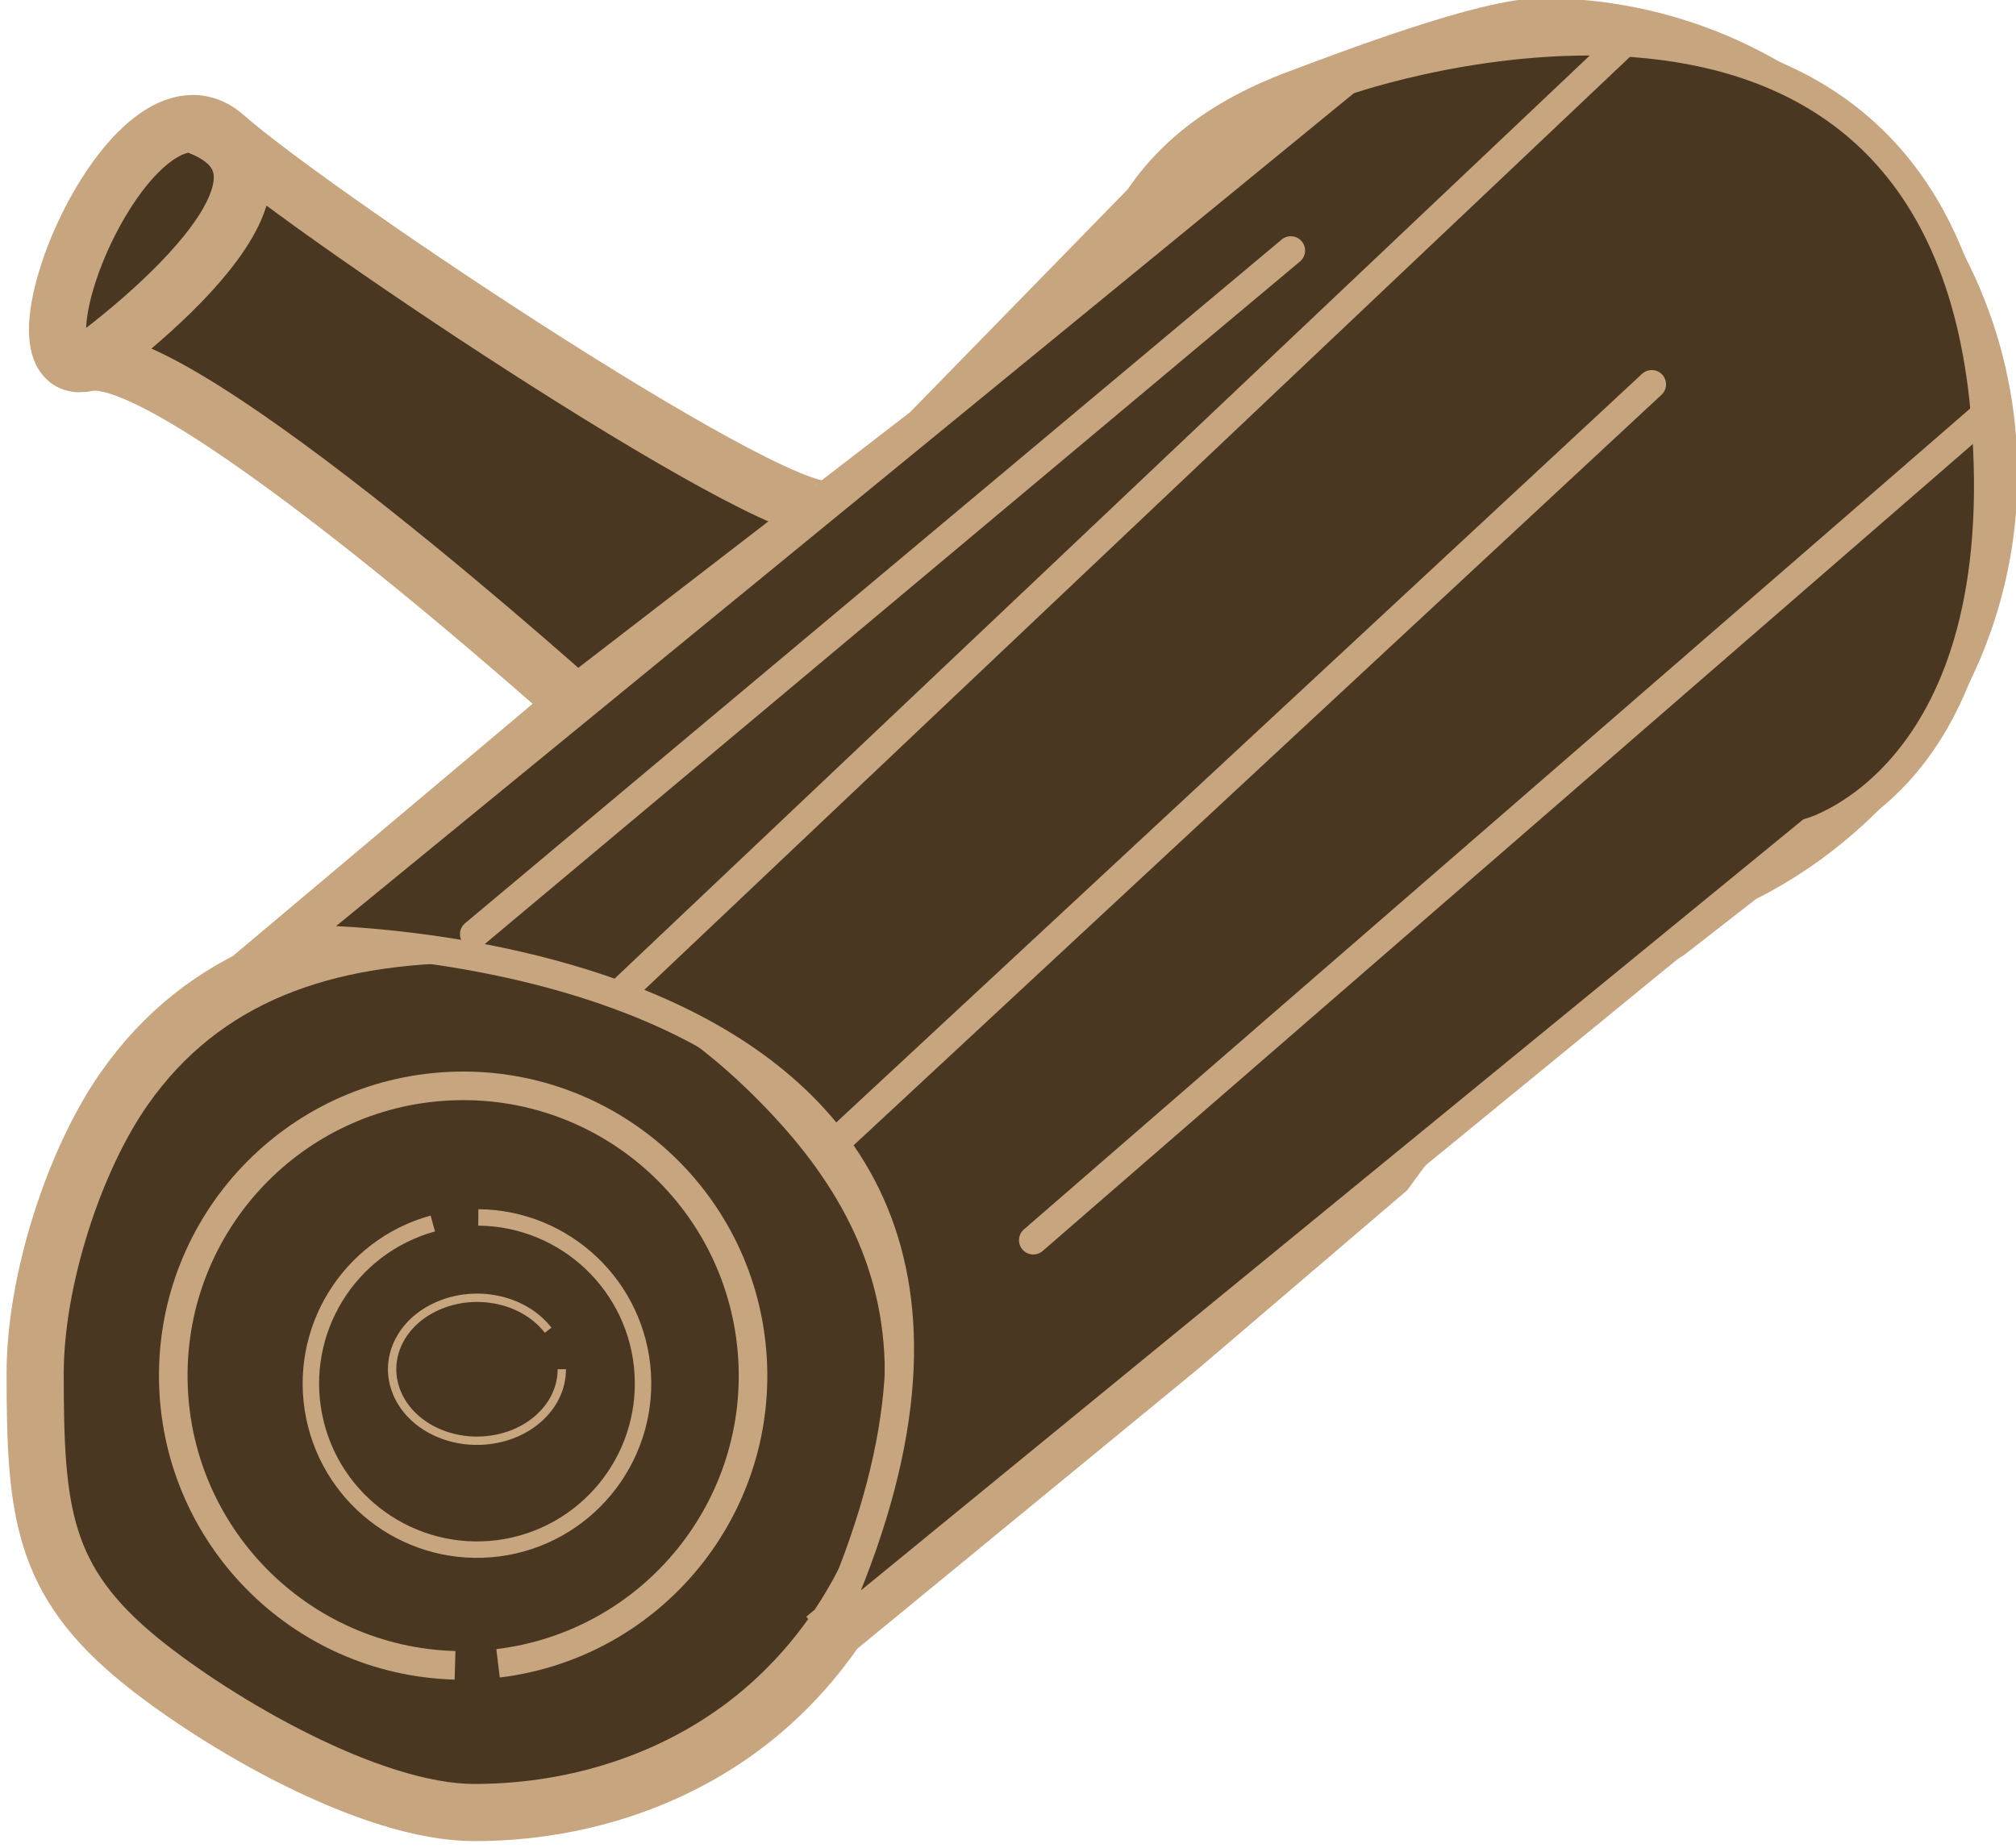
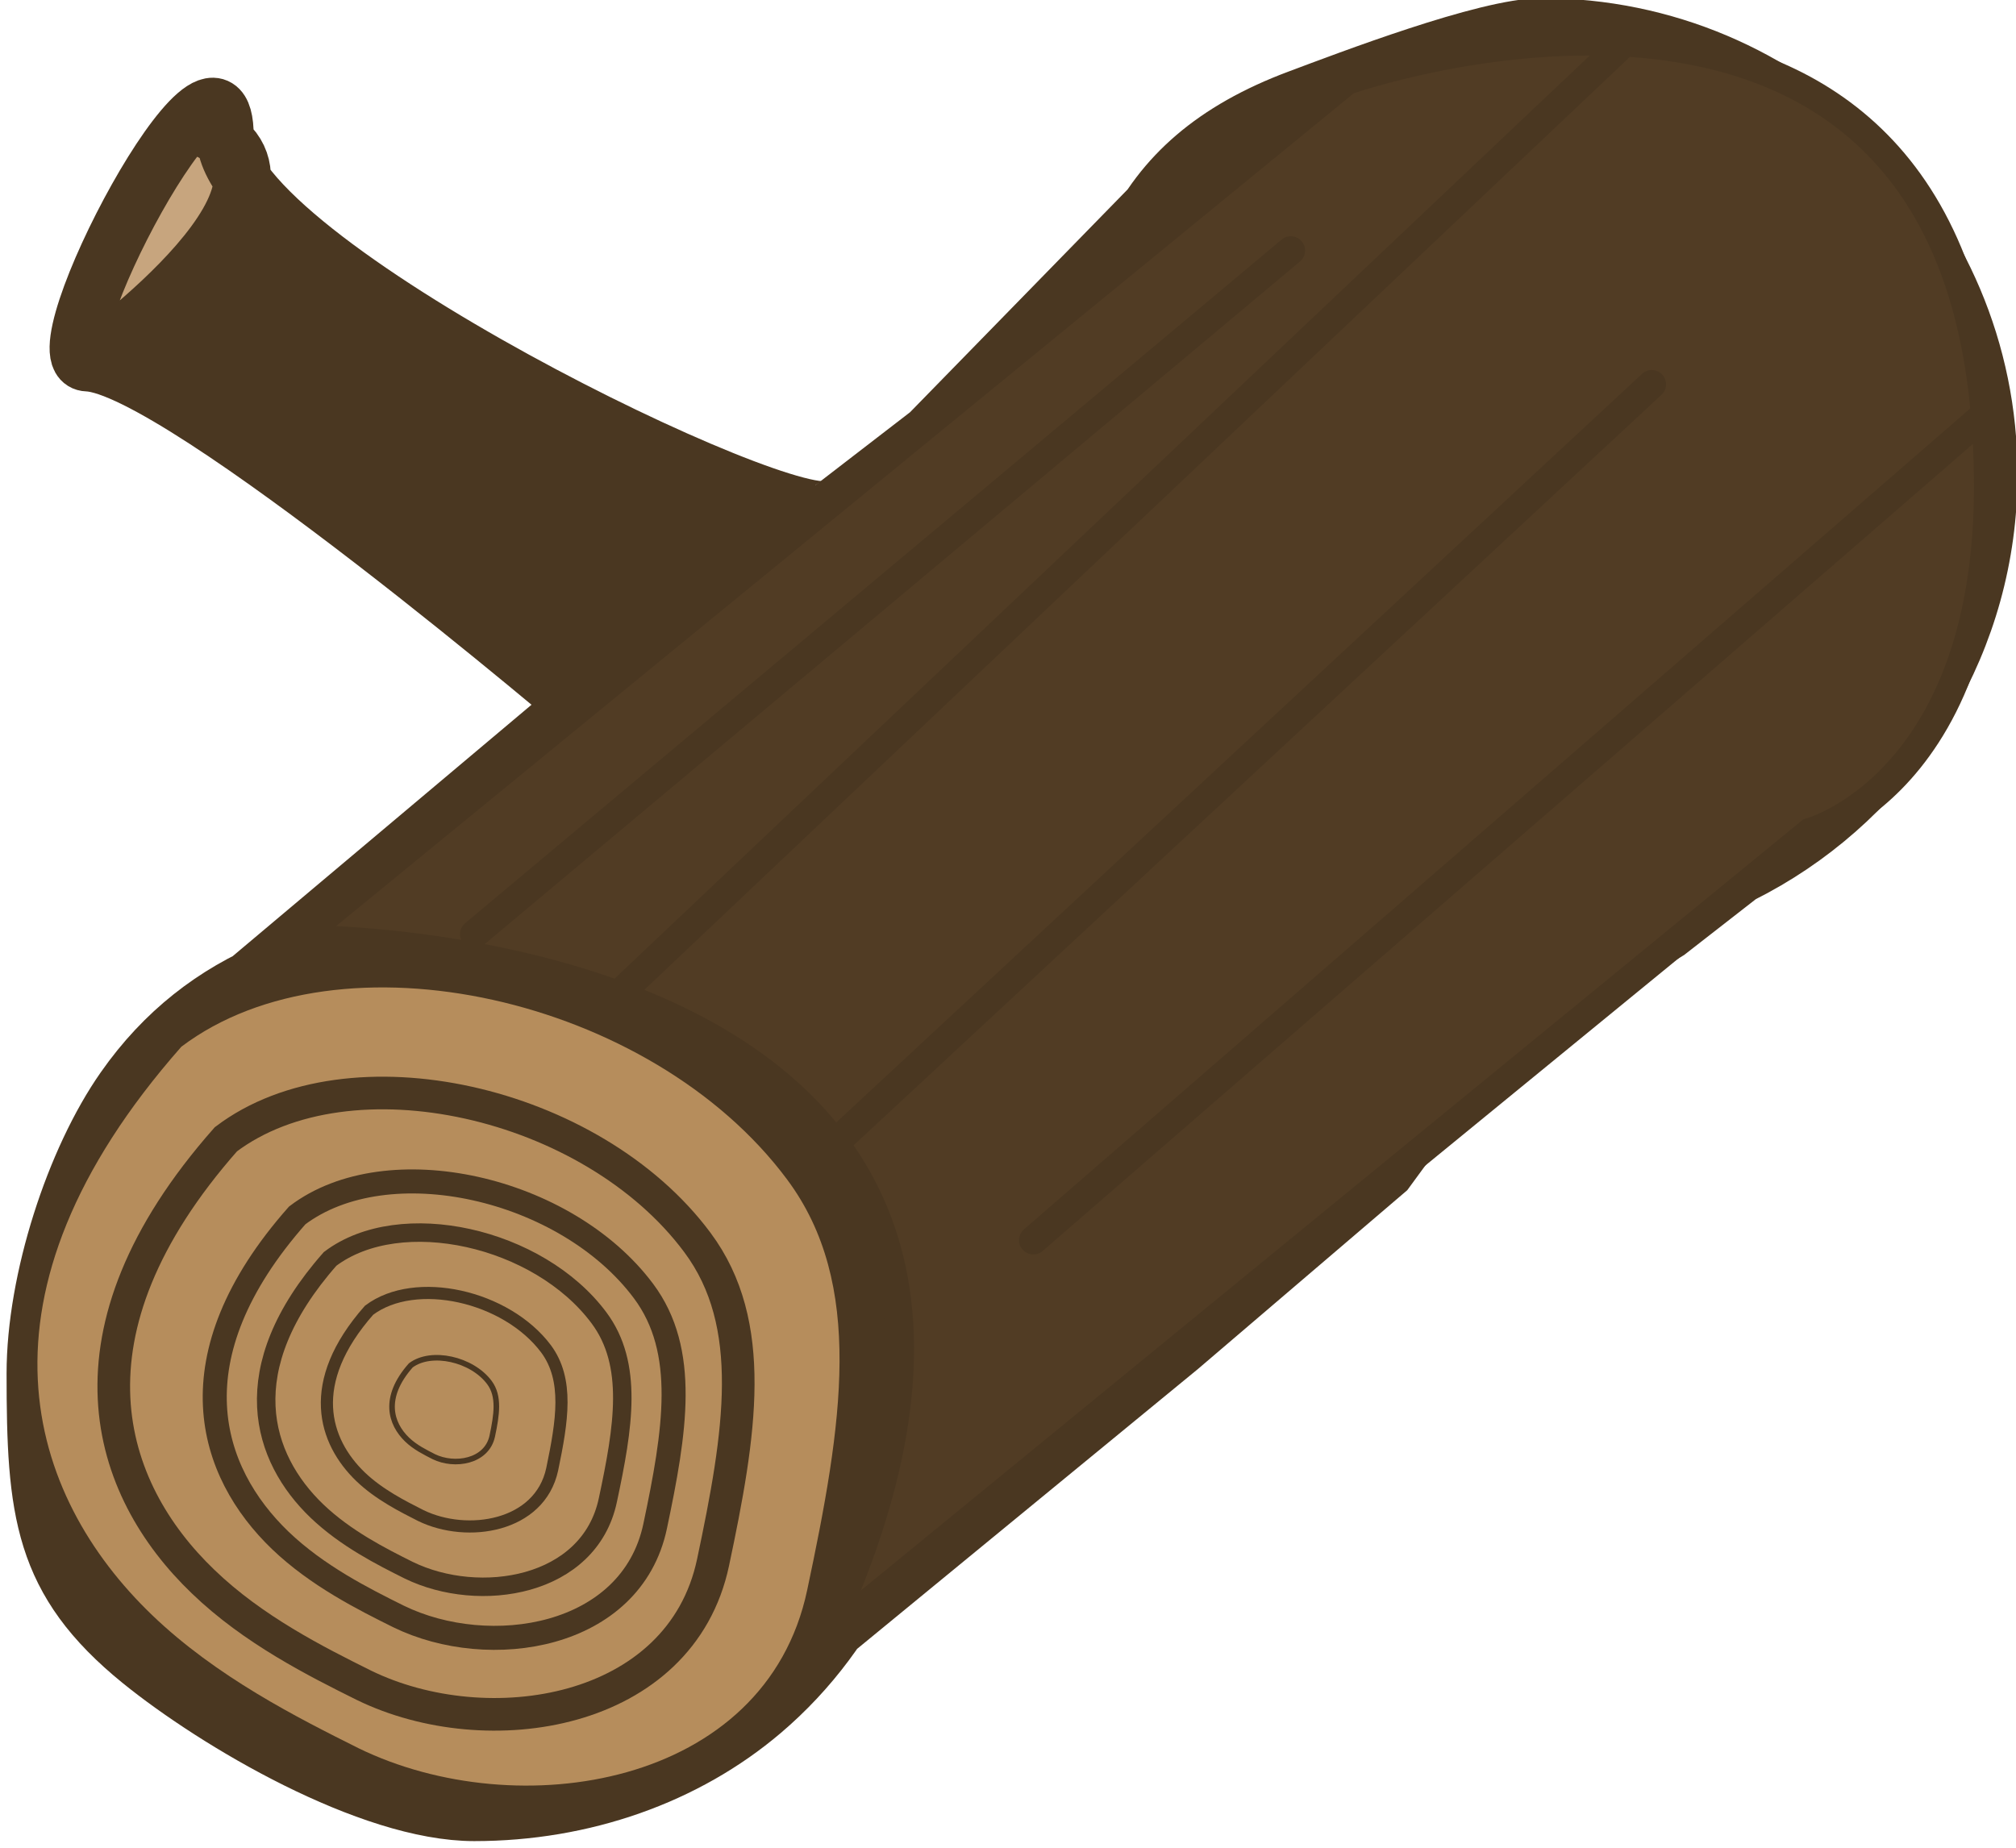
<svg xmlns="http://www.w3.org/2000/svg" xml:space="preserve" width="3.525mm" height="3.231mm" version="1.1" style="shape-rendering:geometricPrecision; text-rendering:geometricPrecision; image-rendering:optimizeQuality; fill-rule:evenodd; clip-rule:evenodd" viewBox="0 0 7.97 7.3" id="svg9">
  <defs id="defs1">
    <style type="text/css" id="style1">
   
    .fil2 {fill:#C79F75;fill-rule:nonzero}
    .fil0 {fill:#C7A57E;fill-rule:nonzero}
    .fil3 {fill:#C8B79F;fill-rule:nonzero}
    .fil1 {fill:#E69784;fill-rule:nonzero}
   
  </style>
  </defs>
  <g id="Ebene_x0020_1">
-     <ellipse style="fill:#4a3721;fill-opacity:1;stroke:none;stroke-width:0.267;stroke-dasharray:none;stroke-opacity:1" id="path17" cx="0.682" cy="0.962" rx="0.295" ry="0.459" />
-     <path id="path13" style="fill:#4a3721;fill-opacity:1;stroke:#c7a57e;stroke-width:0.226;stroke-dasharray:none;stroke-opacity:1" d="m 0.345,1.432 c 0,0 1.029,-0.734 0.421,-0.943 M 2.339,2.836 c 0,0 -1.638,-1.481 -1.994,-1.404 C -0.011,1.51 0.522,0.214 0.89,0.538 1.258,0.862 3.145,2.119 3.293,2.005" />
-     <path id="path11-5" style="clip-rule:evenodd;fill:#4a3721;fill-opacity:1;fill-rule:evenodd;stroke:#c7a57e;stroke-width:0.226;stroke-dasharray:none;stroke-opacity:1;image-rendering:optimizeQuality;shape-rendering:geometricPrecision;text-rendering:geometricPrecision" d="M 0.985,3.871 2.222,2.83 3.673,1.712 4.538,0.826 5.134,0.387 M 3.259,6.477 4.663,5.324 5.48,4.626 5.835,4.141 6.594,3.68 7.463,3.003 M 7.863,1.872 c 0,0.327 -0.089,0.633 -0.244,0.896 -0.307,0.522 -0.875,0.873 -1.525,0.873 -0.977,0 -1.769,-0.792 -1.769,-1.769 0,-0.759 0.137,-1.235 0.809,-1.486 0.193,-0.072 0.742,-0.283 0.96,-0.283 0.977,-6e-8 1.769,0.792 1.769,1.769 z M 3.612,5.428 c 0,0.53 -0.224,1.017 -0.598,1.335 C 2.711,7.021 2.305,7.164 1.875,7.164 1.461,7.164 0.856,6.807 0.557,6.565 0.165,6.247 0.139,5.972 0.139,5.428 c 0,-0.37 0.155,-0.845 0.352,-1.126 C 0.805,3.853 1.286,3.691 1.875,3.691 c 0.484,0 0.896,0.264 1.21,0.584 0.309,0.313 0.526,0.678 0.526,1.152 z" />
-     <path style="fill:#4a3721;fill-opacity:1;stroke:#c7a57e;stroke-width:0.113;stroke-dasharray:none;stroke-opacity:1" id="path18" d="M 1.799,6.582 A 1.146,1.146 0 0 1 0.685,5.447 1.146,1.146 0 0 1 1.778,4.292 1.146,1.146 0 0 1 2.973,5.341 1.146,1.146 0 0 1 1.969,6.574" />
-     <path style="clip-rule:evenodd;fill:#4a3721;fill-opacity:1;fill-rule:evenodd;stroke:#c7a57e;stroke-width:0.065;stroke-dasharray:none;stroke-opacity:1;image-rendering:optimizeQuality;shape-rendering:geometricPrecision;text-rendering:geometricPrecision" id="path18-6" d="M 1.891,4.811 A 0.657,0.657 0 0 1 2.541,5.428 0.657,0.657 0 0 1 1.971,6.119 0.657,0.657 0 0 1 1.242,5.598 0.657,0.657 0 0 1 1.711,4.835" />
-     <path style="clip-rule:evenodd;fill:#4a3721;fill-opacity:1;fill-rule:evenodd;stroke:#c7a57e;stroke-width:0.033;stroke-dasharray:none;stroke-opacity:1;image-rendering:optimizeQuality;shape-rendering:geometricPrecision;text-rendering:geometricPrecision" id="path18-9" d="M 2.221,5.411 A 0.335,0.282 0 0 1 1.934,5.691 0.335,0.282 0 0 1 1.564,5.491 0.335,0.282 0 0 1 1.745,5.155 0.335,0.282 0 0 1 2.167,5.257" />
-     <path style="fill:#4a3721;fill-opacity:1;stroke:#c7a57e;stroke-width:0.113;stroke-dasharray:none;stroke-opacity:1" d="M 3.259,6.477 C 4.561,3.678 1.176,3.711 1.176,3.711 L 5.324,0.316 c 0,0 2.34,-0.824 2.524,1.32 C 7.97,3.067 7.156,3.288 7.156,3.288 Z" id="path19" />
-     <path style="fill:#4a3721;fill-opacity:1;stroke:#c7a57e;stroke-width:0.113;stroke-dasharray:none;stroke-opacity:1" d="M 2.443,3.932 6.423,0.164" id="path20" />
-     <path style="fill:#4a3721;fill-opacity:1;stroke:#c7a57e;stroke-width:0.113;stroke-dasharray:none;stroke-opacity:1;stroke-linecap:round" d="M 3.298,4.52 6.53,1.517" id="path21" />
-     <path style="fill:#4a3721;fill-opacity:1;stroke:#c7a57e;stroke-width:0.113;stroke-dasharray:none;stroke-opacity:1;stroke-linecap:round" d="M 7.848,1.636 4.085,4.901" id="path22" />
-     <path style="fill:#4a3721;fill-opacity:1;stroke:#c7a57e;stroke-width:0.113;stroke-linecap:round;stroke-dasharray:none;stroke-opacity:1" d="M 1.875,3.691 5.103,0.988" id="path23" />
+     <ellipse style="fill:#c7a57e;fill-opacity:1;stroke:none;stroke-width:0.267;stroke-dasharray:none;stroke-opacity:1" id="path17" cx="1.148" cy="0.367" rx="0.295" ry="0.459" transform="rotate(36.53687)" />
+     <path id="path13" style="fill:#4a3721;fill-opacity:1;stroke:#4a3721;stroke-width:0.226;stroke-dasharray:none;stroke-opacity:1" d="m 0.345,1.432 c 0,0 1.029,-0.734 0.421,-0.943 M 2.339,2.836 c 0,0 -1.63,-1.391 -1.994,-1.404 C 0.138,1.425 0.892,0.003 0.89,0.538 0.889,1.028 3.145,2.119 3.293,2.005" />
+     <path id="path11-5" style="clip-rule:evenodd;fill:#4a3721;fill-opacity:1;fill-rule:evenodd;stroke:#4a3721;stroke-width:0.226;stroke-dasharray:none;stroke-opacity:1;image-rendering:optimizeQuality;shape-rendering:geometricPrecision;text-rendering:geometricPrecision" d="M 0.985,3.871 2.222,2.83 3.673,1.712 4.538,0.826 5.134,0.387 M 3.259,6.477 4.663,5.324 5.48,4.626 5.835,4.141 6.594,3.68 7.463,3.003 M 7.863,1.872 c 0,0.327 -0.089,0.633 -0.244,0.896 -0.307,0.522 -0.875,0.873 -1.525,0.873 -0.977,0 -1.769,-0.792 -1.769,-1.769 0,-0.759 0.137,-1.235 0.809,-1.486 0.193,-0.072 0.742,-0.283 0.96,-0.283 0.977,-6e-8 1.769,0.792 1.769,1.769 z M 3.612,5.428 c 0,0.53 -0.224,1.017 -0.598,1.335 C 2.711,7.021 2.305,7.164 1.875,7.164 1.461,7.164 0.856,6.807 0.557,6.565 0.165,6.247 0.139,5.972 0.139,5.428 c 0,-0.37 0.155,-0.845 0.352,-1.126 C 0.805,3.853 1.286,3.691 1.875,3.691 c 0.484,0 0.896,0.264 1.21,0.584 0.309,0.313 0.526,0.678 0.526,1.152 z" />
+     <path style="fill:#513c24;fill-opacity:1;stroke:#4a3721;stroke-width:0.113;stroke-dasharray:none;stroke-opacity:1" d="M 3.259,6.477 C 4.561,3.678 1.176,3.711 1.176,3.711 L 5.324,0.316 c 0,0 2.34,-0.824 2.524,1.32 C 7.97,3.067 7.156,3.288 7.156,3.288 Z" id="path19" />
+     <path style="fill:#4a3721;fill-opacity:1;stroke:#4a3721;stroke-width:0.113;stroke-dasharray:none;stroke-opacity:1" d="M 2.443,3.932 6.423,0.164" id="path20" />
+     <path style="fill:#4a3721;fill-opacity:1;stroke:#4a3721;stroke-width:0.113;stroke-dasharray:none;stroke-opacity:1;stroke-linecap:round" d="M 3.298,4.52 6.53,1.517" id="path21" />
+     <path style="fill:#4a3721;fill-opacity:1;stroke:#4a3721;stroke-width:0.113;stroke-dasharray:none;stroke-opacity:1;stroke-linecap:round" d="M 7.848,1.636 4.085,4.901" id="path22" />
+     <path style="fill:#4a3721;fill-opacity:1;stroke:#4a3721;stroke-width:0.113;stroke-linecap:round;stroke-dasharray:none;stroke-opacity:1" d="M 1.875,3.691 5.103,0.988" id="path23" />
+     <path style="fill:#b68d5c;fill-opacity:1;stroke:none;stroke-width:0.247;stroke-linecap:round;stroke-dasharray:none;stroke-opacity:1" d="M 0.717,4.136 C 1.343,3.663 2.575,3.94 3.111,4.66 3.42,5.074 3.33,5.63 3.191,6.285 3.026,7.064 2.046,7.216 1.418,6.91 1.176,6.789 0.856,6.628 0.601,6.383 0.11,5.911 -0.151,5.121 0.717,4.136 Z" id="path1" />
+     <path style="clip-rule:evenodd;fill:none;fill-opacity:1;fill-rule:evenodd;stroke:#4a3721;stroke-width:0.129;stroke-linecap:round;stroke-dasharray:none;stroke-opacity:1;image-rendering:optimizeQuality;shape-rendering:geometricPrecision;text-rendering:geometricPrecision" d="M 0.893,4.502 C 1.381,4.133 2.34,4.349 2.757,4.91 2.997,5.232 2.927,5.665 2.819,6.175 2.691,6.781 1.927,6.899 1.439,6.661 1.25,6.567 1.001,6.442 0.803,6.251 0.42,5.884 0.217,5.268 0.893,4.502 Z" id="path1-2" />
+     <path style="clip-rule:evenodd;fill:none;fill-opacity:1;fill-rule:evenodd;stroke:#4a3721;stroke-width:0.095;stroke-linecap:round;stroke-dasharray:none;stroke-opacity:1;image-rendering:optimizeQuality;shape-rendering:geometricPrecision;text-rendering:geometricPrecision" d="M 1.175,4.803 C 1.533,4.532 2.237,4.691 2.544,5.102 2.721,5.339 2.669,5.657 2.59,6.032 2.496,6.477 1.935,6.564 1.576,6.389 1.437,6.32 1.254,6.228 1.108,6.088 0.827,5.818 0.678,5.366 1.175,4.803 Z" id="path1-2-0" />
+     <path style="clip-rule:evenodd;fill:none;fill-opacity:1;fill-rule:evenodd;stroke:#4a3721;stroke-width:0.073;stroke-linecap:round;stroke-dasharray:none;stroke-opacity:1;image-rendering:optimizeQuality;shape-rendering:geometricPrecision;text-rendering:geometricPrecision" d="m 1.305,4.975 c 0.278,-0.21 0.825,-0.087 1.063,0.233 0.137,0.184 0.097,0.431 0.035,0.721 C 2.33,6.274 1.895,6.342 1.616,6.206 1.508,6.152 1.367,6.081 1.253,5.972 1.035,5.763 0.92,5.412 1.305,4.975 Z" id="path1-2-0-3" />
+     <path style="clip-rule:evenodd;fill:none;fill-opacity:1;fill-rule:evenodd;stroke:#4a3721;stroke-width:0.048;stroke-linecap:round;stroke-dasharray:none;stroke-opacity:1;image-rendering:optimizeQuality;shape-rendering:geometricPrecision;text-rendering:geometricPrecision" d="M 1.459,5.178 C 1.642,5.04 2.002,5.121 2.159,5.331 2.249,5.453 2.223,5.615 2.183,5.807 2.134,6.035 1.847,6.079 1.664,5.99 1.593,5.954 1.499,5.907 1.425,5.836 1.281,5.697 1.205,5.466 1.459,5.178 Z" id="path1-2-0-3-0" />
+     <path style="clip-rule:evenodd;fill:none;fill-opacity:1;fill-rule:evenodd;stroke:#4a3721;stroke-width:0.022;stroke-linecap:round;stroke-dasharray:none;stroke-opacity:1;image-rendering:optimizeQuality;shape-rendering:geometricPrecision;text-rendering:geometricPrecision" d="M 1.624,5.396 C 1.705,5.335 1.866,5.371 1.935,5.464 1.975,5.518 1.964,5.591 1.946,5.676 1.924,5.777 1.797,5.797 1.715,5.757 1.684,5.741 1.642,5.721 1.609,5.689 1.545,5.627 1.511,5.524 1.624,5.396 Z" id="path1-2-0-3-2" />
  </g>
</svg>
